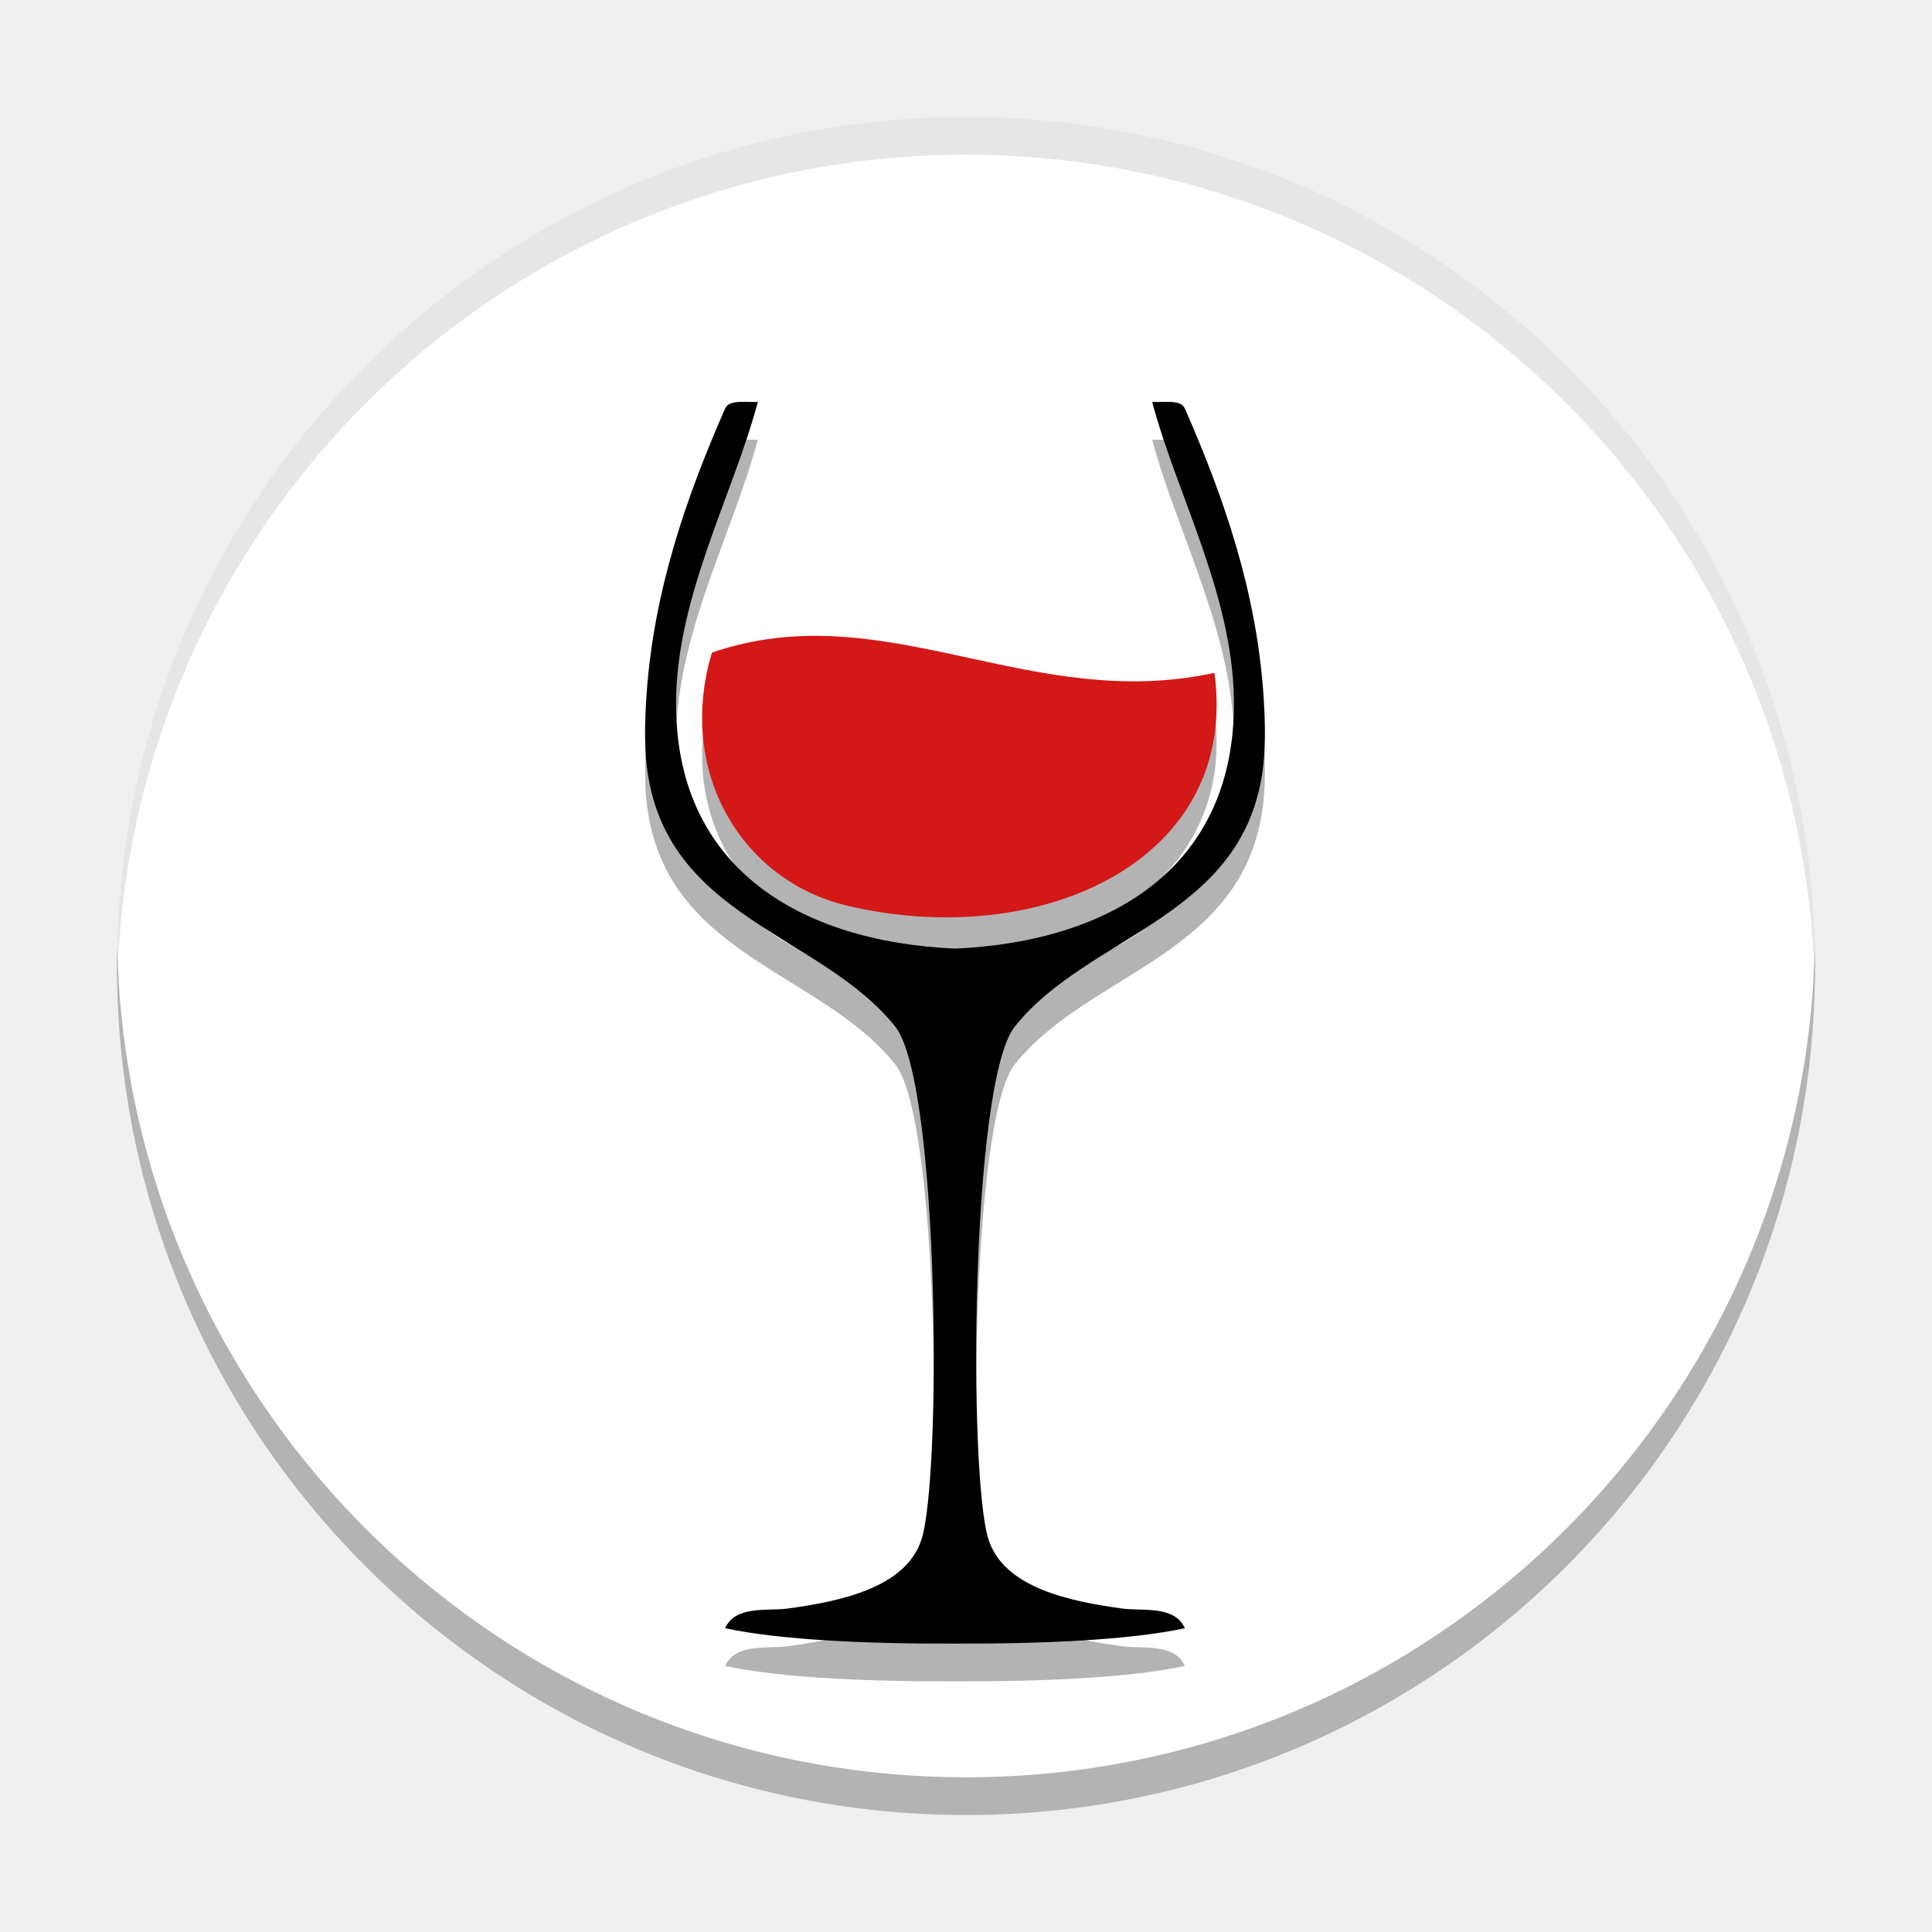
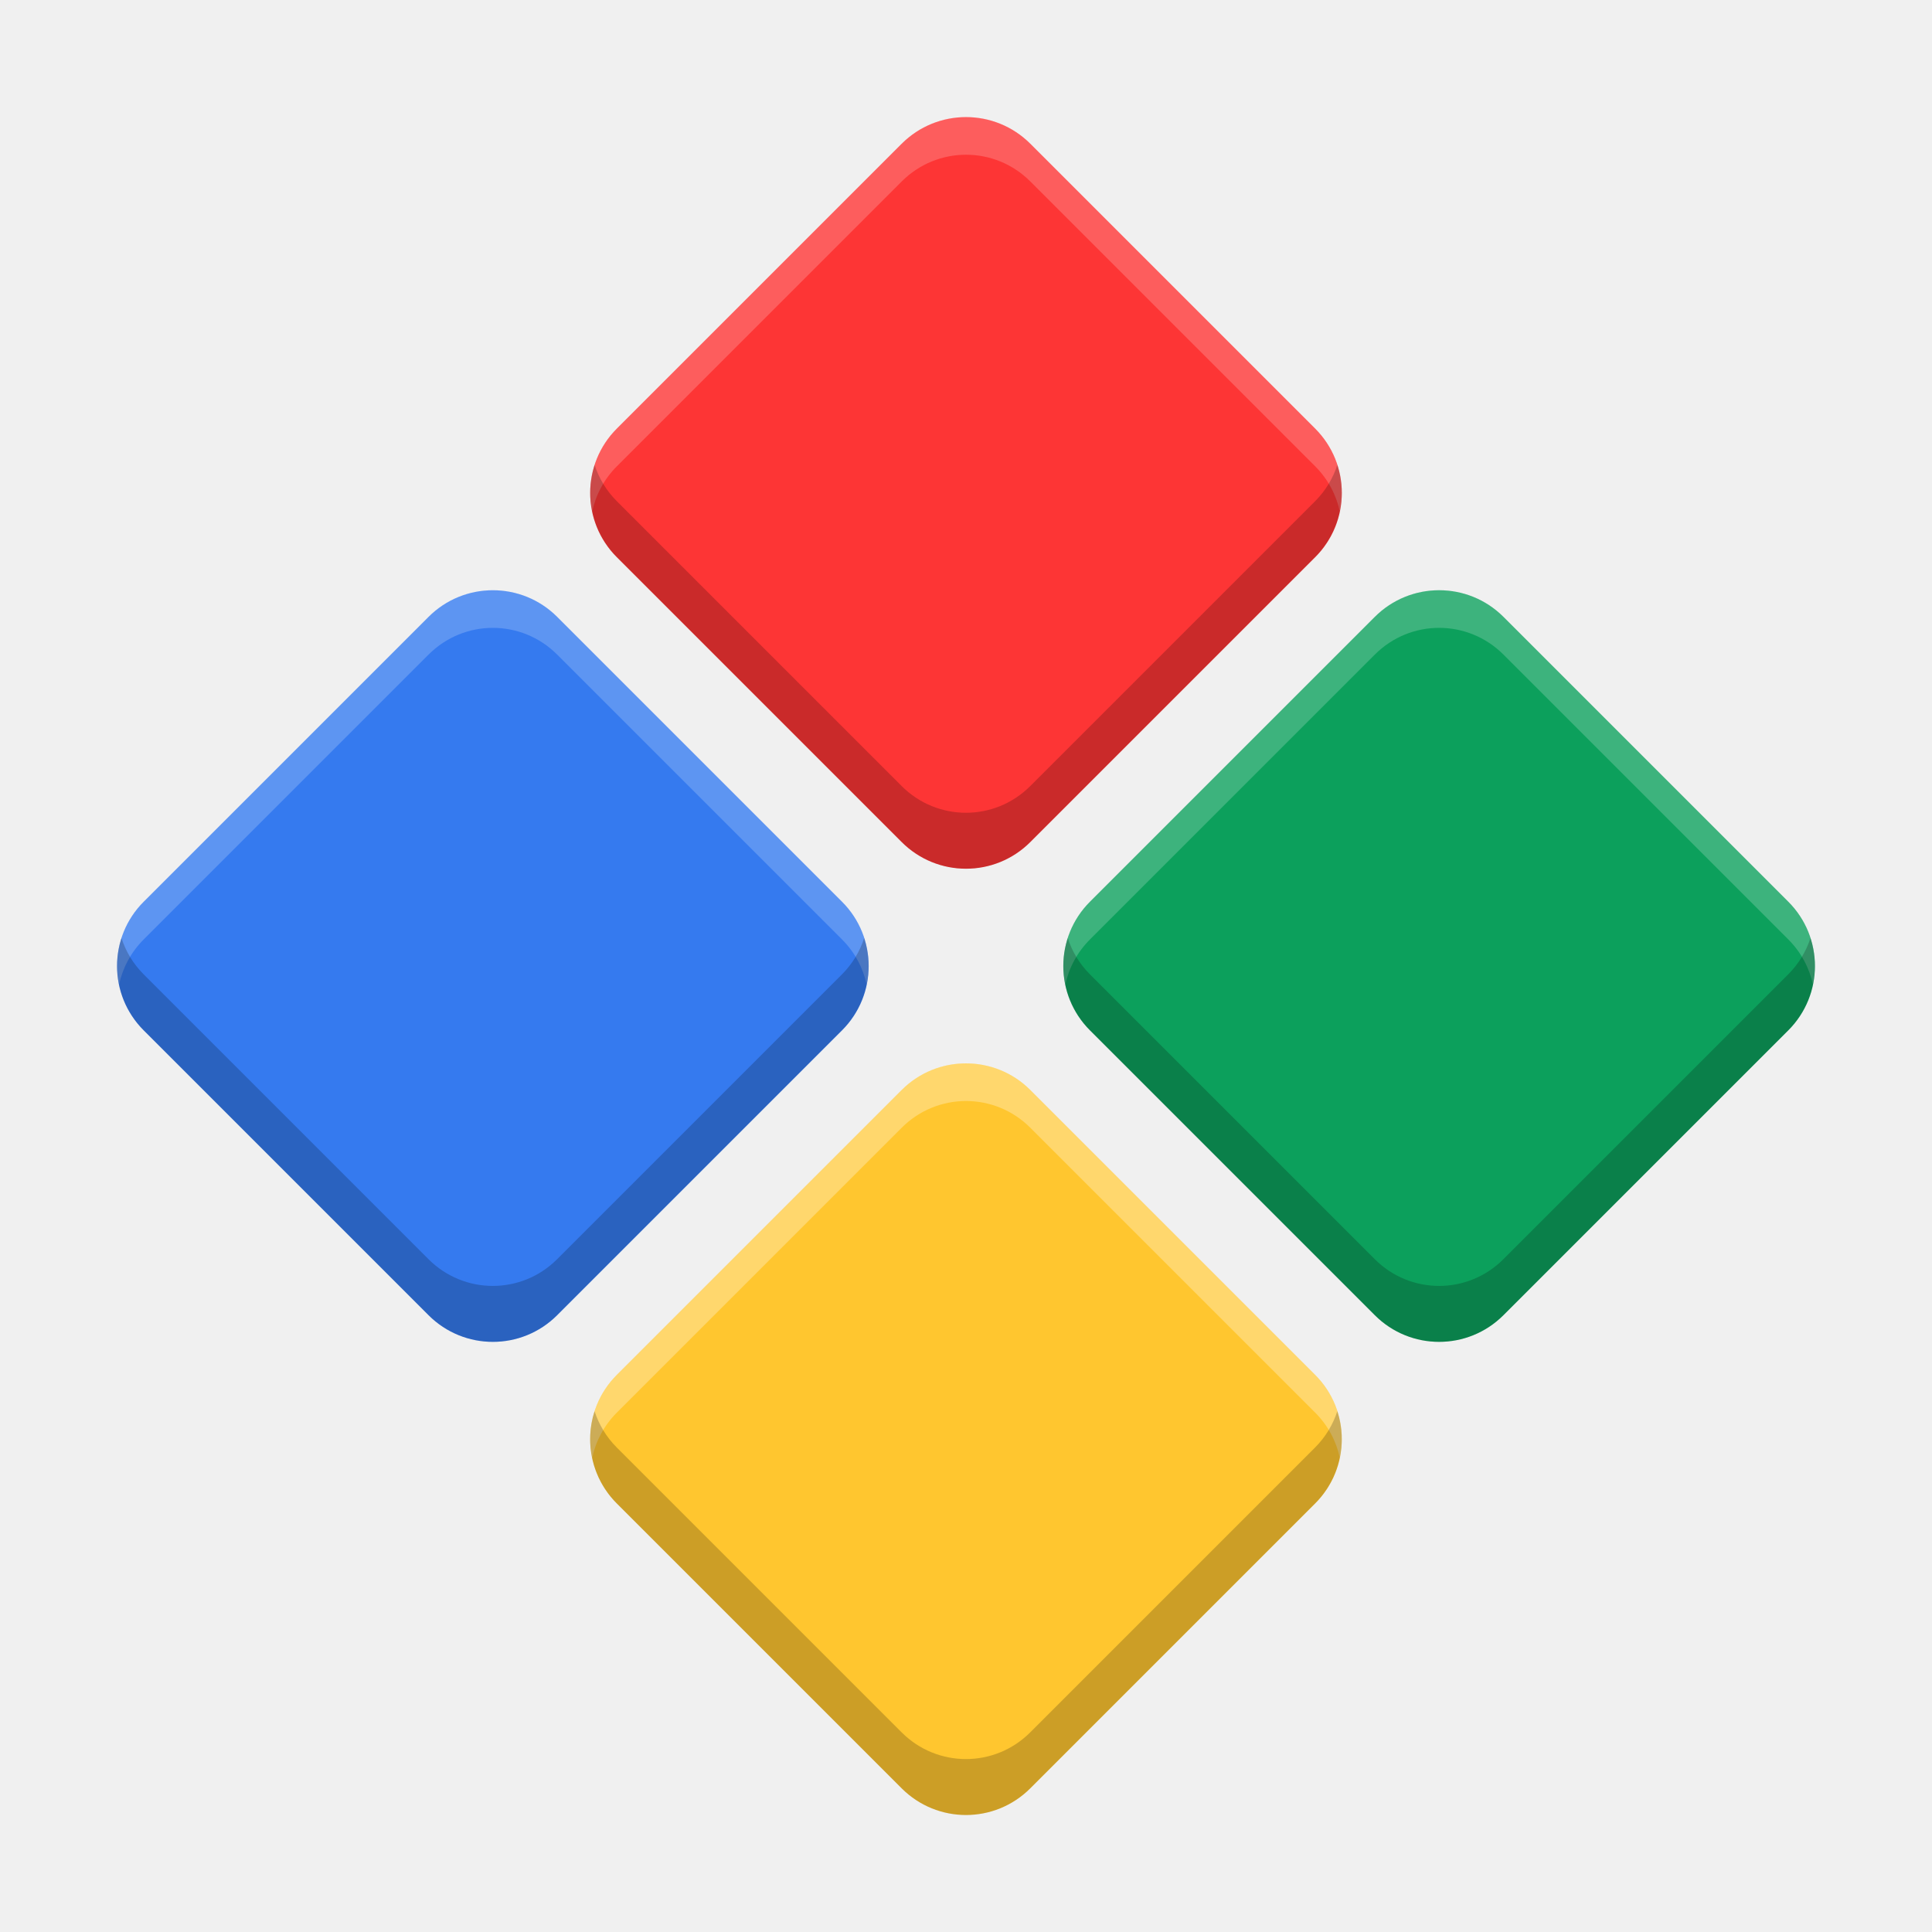
<svg xmlns="http://www.w3.org/2000/svg" width="512" height="512" version="1.1" viewBox="0 0 384 384">
-   <path d="m360.75 192c0 93.199-75.551 168.75-168.75 168.75s-168.75-75.551-168.75-168.75 75.551-168.75 168.75-168.75 168.75 75.551 168.75 168.75z" fill="#fff" />
-   <path d="m251.1 145.24c-1.449-20.207-7.723-38.605-15.602-56.547-0.789-1.809-3.988-1.207-6.496-1.301 4.891 18.379 15.98 38.254 16.246 59.145 0.43 33.191-24.297 48.105-55.434 49.508-31.137-1.402-55.863-16.316-55.434-49.508 0.266-20.891 11.355-40.766 16.246-59.145-2.508 0.094-5.707-0.508-6.5 1.301-7.875 17.941-14.148 36.34-15.598 56.547-0.309 4.312-0.512 9.715 0 14.297 3.402 30.438 34.555 33.426 49.398 51.996 8.832 11.055 9.27 89.738 5.199 102.04-3.133 9.465-15.934 12.203-26.648 13.648-3.906 0.527-10.301-0.695-12.352 3.902 10.953 2.356 28.449 3.121 45.688 3.051 17.238 0.07 34.734-0.695 45.684-3.051-2.047-4.598-8.441-3.375-12.348-3.902-10.715-1.445-23.516-4.184-26.648-13.648-4.07-12.305-3.633-90.988 5.199-102.04 14.84-18.57 45.996-21.559 49.398-51.996 0.512-4.582 0.309-9.984 0-14.297" opacity=".3" />
-   <path transform="scale(.75)" d="m31.064 251c-0.036 1.663-0.064 3.328-0.064 5 0 124.27 100.73 225 225 225s225-100.73 225-225c0-1.672-0.028-3.337-0.064-5-2.66 121.96-102.34 220-224.94 220s-222.28-98.045-224.94-220z" opacity=".3" stroke-width="1.333" />
-   <path d="m241.38 141.23c5.078 37.398-34.672 55.391-73.07 46.258-20.848-4.961-33.914-26.574-26.812-50.277 34.211-11.762 63.102 12.043 99.883 4.019" fill-rule="evenodd" opacity=".3" />
-   <path d="m241.38 133.73c5.078 37.398-34.672 55.391-73.07 46.258-20.848-4.961-33.914-26.574-26.812-50.277 34.211-11.762 63.102 12.043 99.883 4.019" fill="#d41717" fill-rule="evenodd" />
-   <path d="m251.1 137.74c-1.449-20.207-7.723-38.605-15.602-56.547-0.789-1.809-3.988-1.207-6.496-1.301 4.891 18.379 15.98 38.254 16.246 59.145 0.43 33.191-24.297 48.105-55.434 49.508-31.137-1.402-55.863-16.316-55.434-49.508 0.266-20.891 11.355-40.766 16.246-59.145-2.508 0.094-5.707-0.508-6.5 1.301-7.875 17.941-14.148 36.34-15.598 56.547-0.309 4.312-0.512 9.715 0 14.297 3.402 30.438 34.555 33.426 49.398 51.996 8.832 11.055 9.27 89.738 5.199 102.04-3.133 9.465-15.934 12.203-26.648 13.648-3.906 0.527-10.301-0.695-12.352 3.902 10.953 2.356 28.449 3.121 45.688 3.051 17.238 0.07 34.734-0.695 45.684-3.051-2.047-4.598-8.441-3.375-12.348-3.902-10.715-1.445-23.516-4.184-26.648-13.648-4.07-12.305-3.633-90.988 5.199-102.04 14.84-18.57 45.996-21.559 49.398-51.996 0.512-4.582 0.309-9.984 0-14.297" />
-   <path transform="scale(.75)" d="m256 31c-124.27 0-225 100.73-225 225 0 1.672 0.028 3.337 0.064 5 2.66-121.96 102.34-220 224.94-220 122.59 0 222.28 98.045 224.94 220 0.036-1.663 0.064-3.328 0.064-5 0-124.27-100.73-225-225-225z" opacity=".1" stroke-width="1.333" />
+   <rect transform="rotate(45)" x="279.92" y="-124.6" width="116.22" height="116.22" rx="18.071" ry="18.071" fill="#0ba05c" fill-opacity=".996" stroke-width="1.11" />
+   <rect transform="rotate(45)" x="146.93" y="-124.6" width="116.22" height="116.22" rx="18.071" ry="18.071" fill="#fd3535" stroke-width="1.11" />
+   <rect transform="rotate(45)" x="279.92" y="8.393" width="116.22" height="116.22" rx="18.071" ry="18.071" fill="#ffc62f" stroke-width="1.11" />
+   <rect transform="rotate(45)" x="146.93" y="8.393" width="116.22" height="116.22" rx="18.071" ry="18.071" fill="#357aef" stroke-width="1.11" />
+   <path transform="scale(.75)" d="m256 281.77c-6.159 0-12.32 2.362-17.039 7.082l-75.492 75.492c-5.993 5.993-8.151 14.302-6.531 21.988 0.942-4.383 3.116-8.559 6.535-11.979l75.492-75.492c4.719-4.719 10.878-7.08 17.037-7.08 6.159 0 12.32 2.361 17.039 7.08l75.492 75.492c3.415 3.415 5.587 7.585 6.531 11.963 1.614-7.683-0.544-15.985-6.533-21.973l-75.494-75.492c-4.719-4.72-10.878-7.082-17.037-7.082z" fill="#fff" fill-opacity=".996" opacity=".3" />
+   <path transform="scale(.75)" d="m381.38 156.38c-6.159 0-12.318 2.359-17.037 7.078l-75.494 75.492c-5.995 5.995-8.152 14.307-6.529 21.996 0.941-4.386 3.116-8.565 6.537-11.986l75.492-75.492c4.72-4.719 10.88-7.08 17.039-7.08 6.159 0 12.318 2.361 17.037 7.08l75.492 75.492c3.411 3.411 5.584 7.577 6.529 11.949 1.608-7.679-0.552-15.974-6.537-21.959l-75.494-75.492c-4.72-4.72-10.876-7.078-17.035-7.078z" fill="#fff" fill-opacity=".996" opacity=".2" />
+   <path transform="scale(.75)" d="m130.61 156.38c-6.159 0-12.318 2.359-17.037 7.078l-75.492 75.492c-5.991 5.991-8.149 14.297-6.531 21.982 0.943-4.38 3.116-8.554 6.533-11.971l75.492-75.492c4.719-4.719 10.878-7.08 17.037-7.08 6.159 0 12.32 2.361 17.039 7.08l75.492 75.492c3.416 3.416 5.59 7.587 6.533 11.965 1.615-7.684-0.545-15.988-6.535-21.977l-75.494-75.492c-4.719-4.72-10.878-7.078-17.037-7.078z" fill="#fff" fill-opacity=".996" opacity=".2" />
+   <path transform="scale(.75)" d="m256 30.996c-6.159 0-12.32 2.361-17.039 7.08l-75.492 75.492c-5.994 5.994-8.154 14.304-6.531 21.992 0.941-4.385 3.116-8.564 6.537-11.984l75.492-75.492c4.719-4.719 10.88-7.08 17.039-7.08 6.159 0 12.318 2.361 17.037 7.08l75.492 75.492c3.414 3.414 5.587 7.583 6.531 11.959 1.612-7.682-0.547-15.98-6.535-21.967l-75.494-75.492c-4.719-4.72-10.878-7.08-17.037-7.08z" fill="#fff" fill-opacity=".996" opacity=".2" />
+   <path d="m118.18 92.396c-2.026 6.247-0.564 13.36 4.416 18.339l56.62 56.62c7.079 7.079 18.478 7.079 25.557 0l56.62-56.62c4.98-4.98 6.44-12.092 4.414-18.339-0.854 2.634-2.314 5.118-4.414 7.218l-56.62 56.62c-7.079 7.079-18.478 7.079-25.557 0l-56.62-56.62c-2.1-2.1-3.562-4.584-4.416-7.218zm-94.042 94.044c-2.025 6.247-0.563 13.36 4.416 18.339l56.618 56.62c7.079 7.079 18.478 7.079 25.557 0l56.62-56.62c4.979-4.979 6.439-12.092 4.414-18.339-0.854 2.634-2.314 5.118-4.414 7.218l-56.62 56.62c-7.079 7.079-18.478 7.079-25.557 0l-56.618-56.62c-2.1-2.099-3.562-4.584-4.416-7.218zm188.08 0c-2.025 6.247-0.565 13.36 4.414 18.339l56.62 56.62c7.079 7.079 18.476 7.079 25.555 0l56.62-56.62c4.979-4.979 6.441-12.092 4.416-18.339-0.854 2.634-2.316 5.118-4.416 7.218l-56.62 56.62c-7.079 7.079-18.476 7.079-25.555 0l-56.62-56.62c-2.1-2.099-3.56-4.584-4.414-7.218zm-94.044 94.044c-2.025 6.247-0.565 13.358 4.414 18.337l56.62 56.62c7.079 7.079 18.478 7.079 25.557 0l56.62-56.62c4.979-4.979 6.441-12.09 4.416-18.337-0.854 2.634-2.316 5.116-4.416 7.216l-56.62 56.62c-7.079 7.079-18.478 7.079-25.557 0l-56.62-56.62c-2.099-2.099-3.56-4.582-4.414-7.216z" opacity=".2" stroke-width="1.112" />
</svg>
